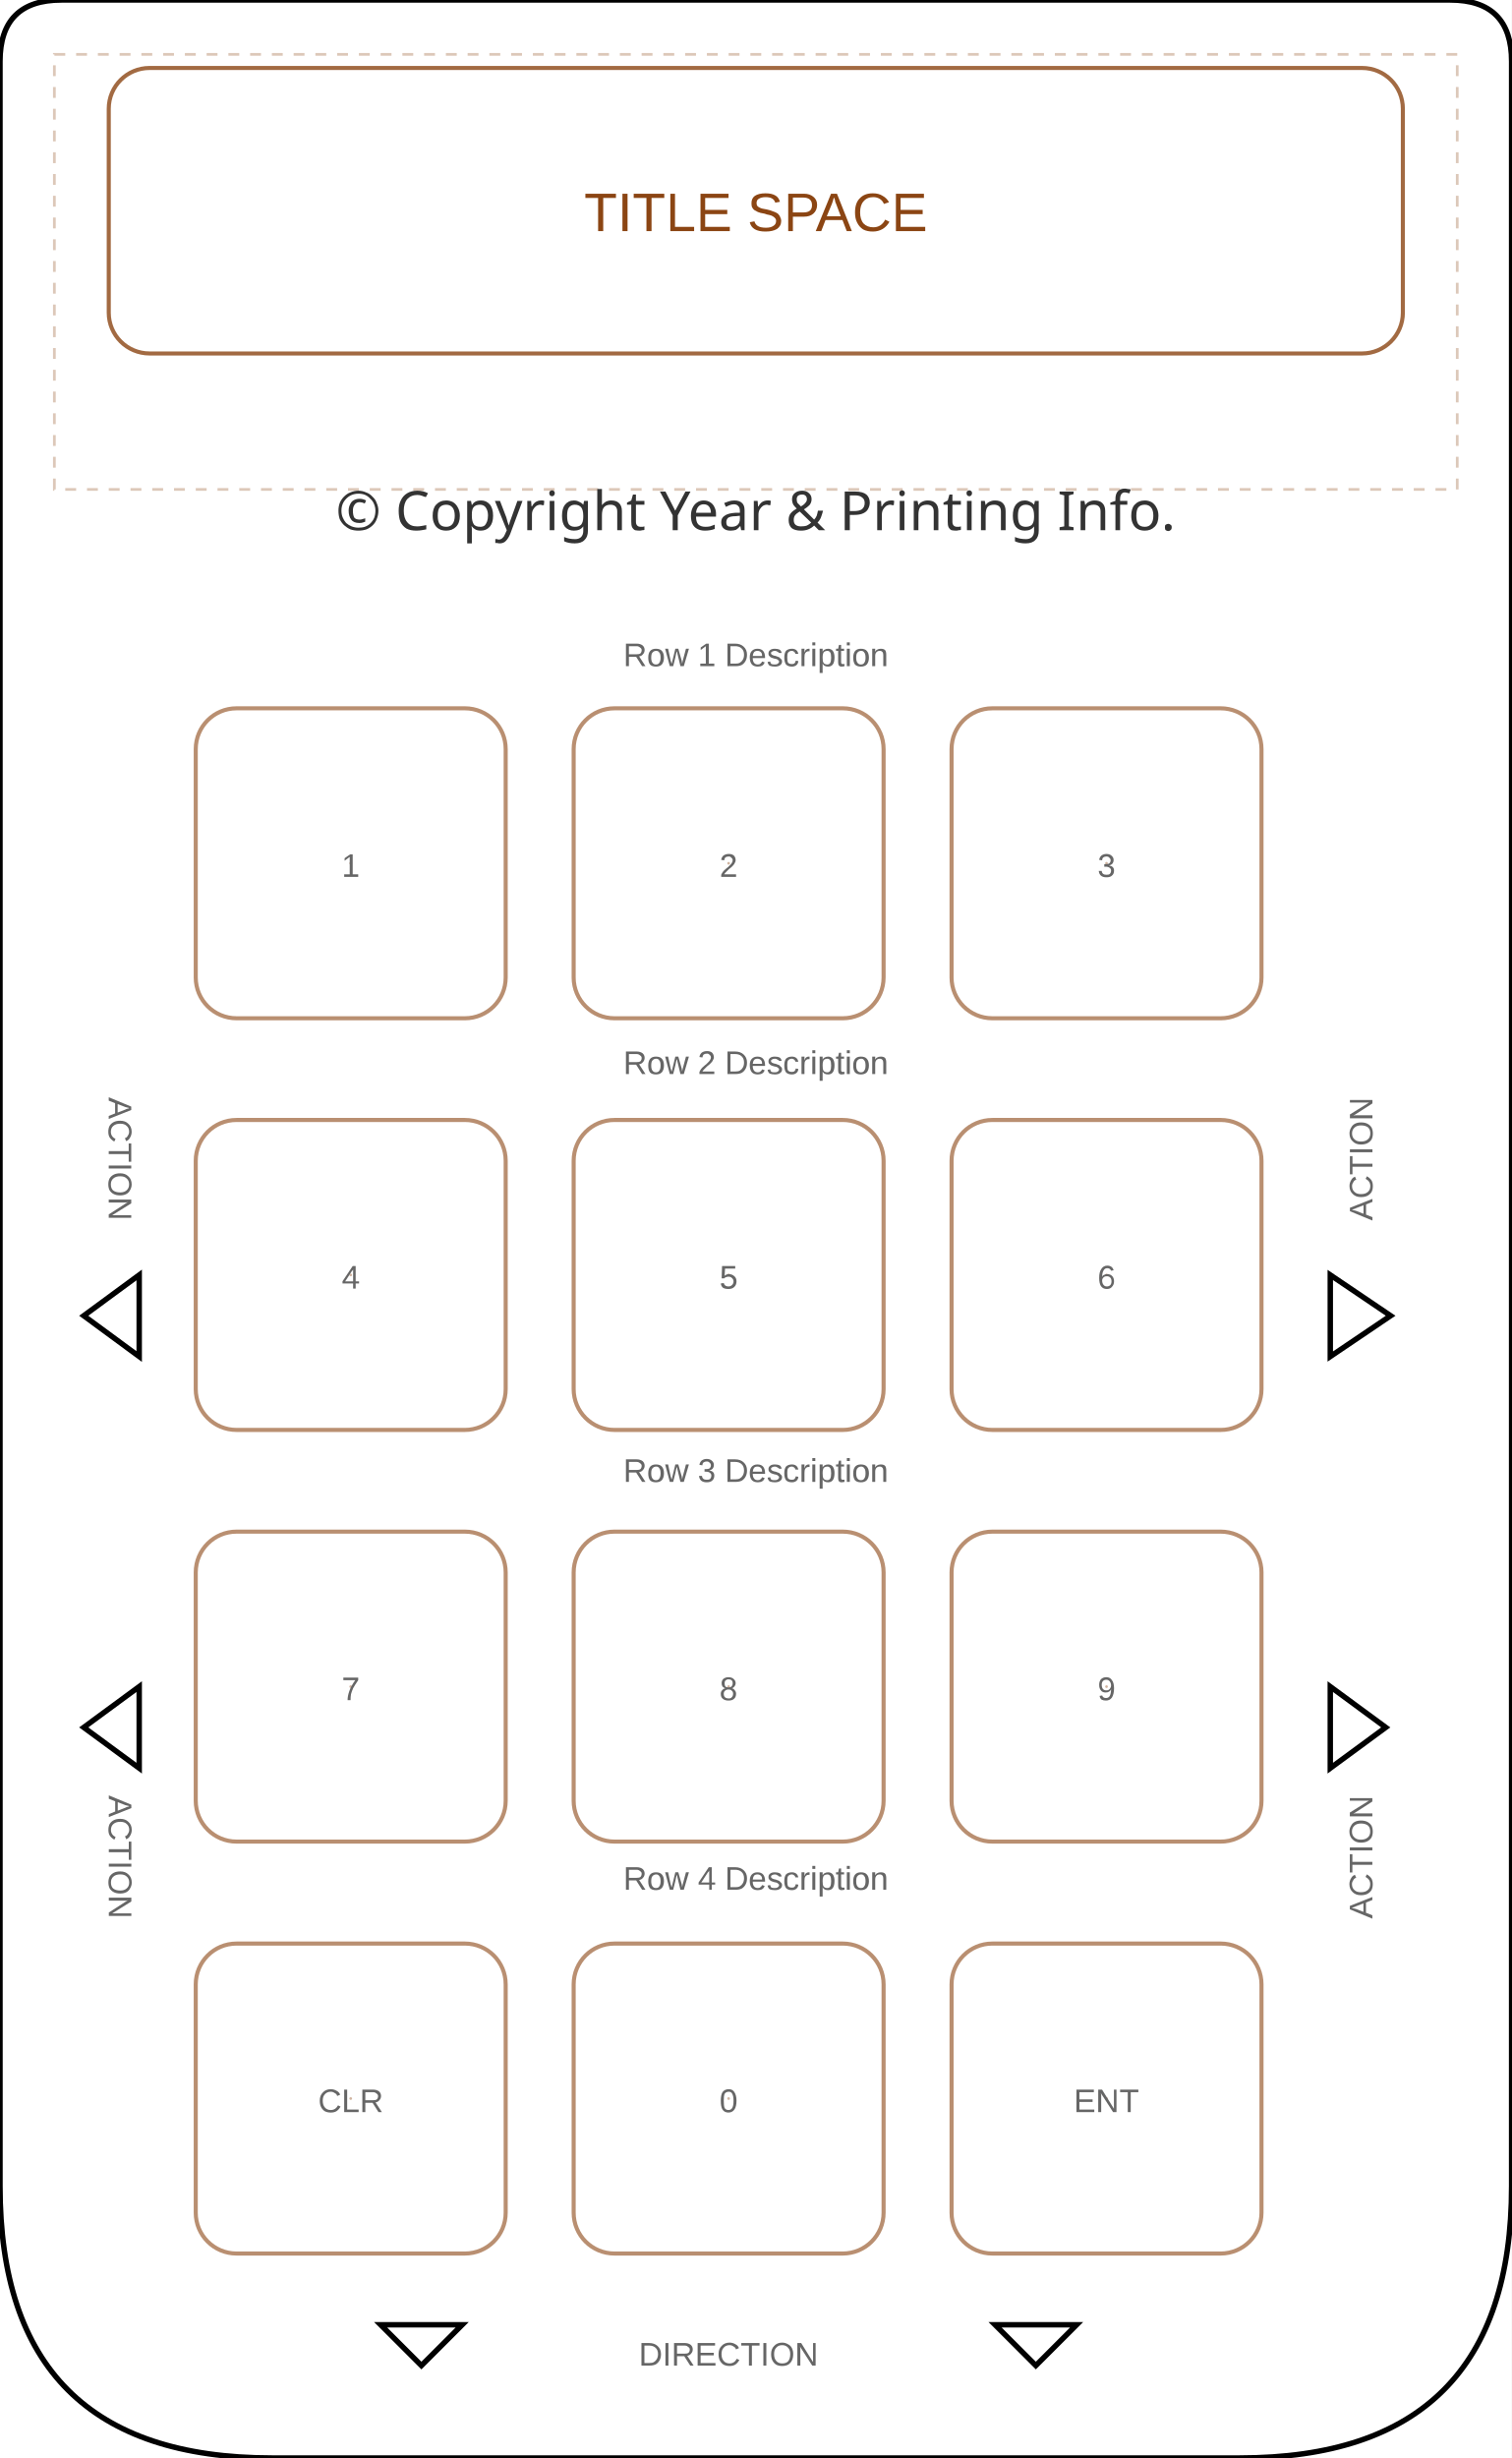
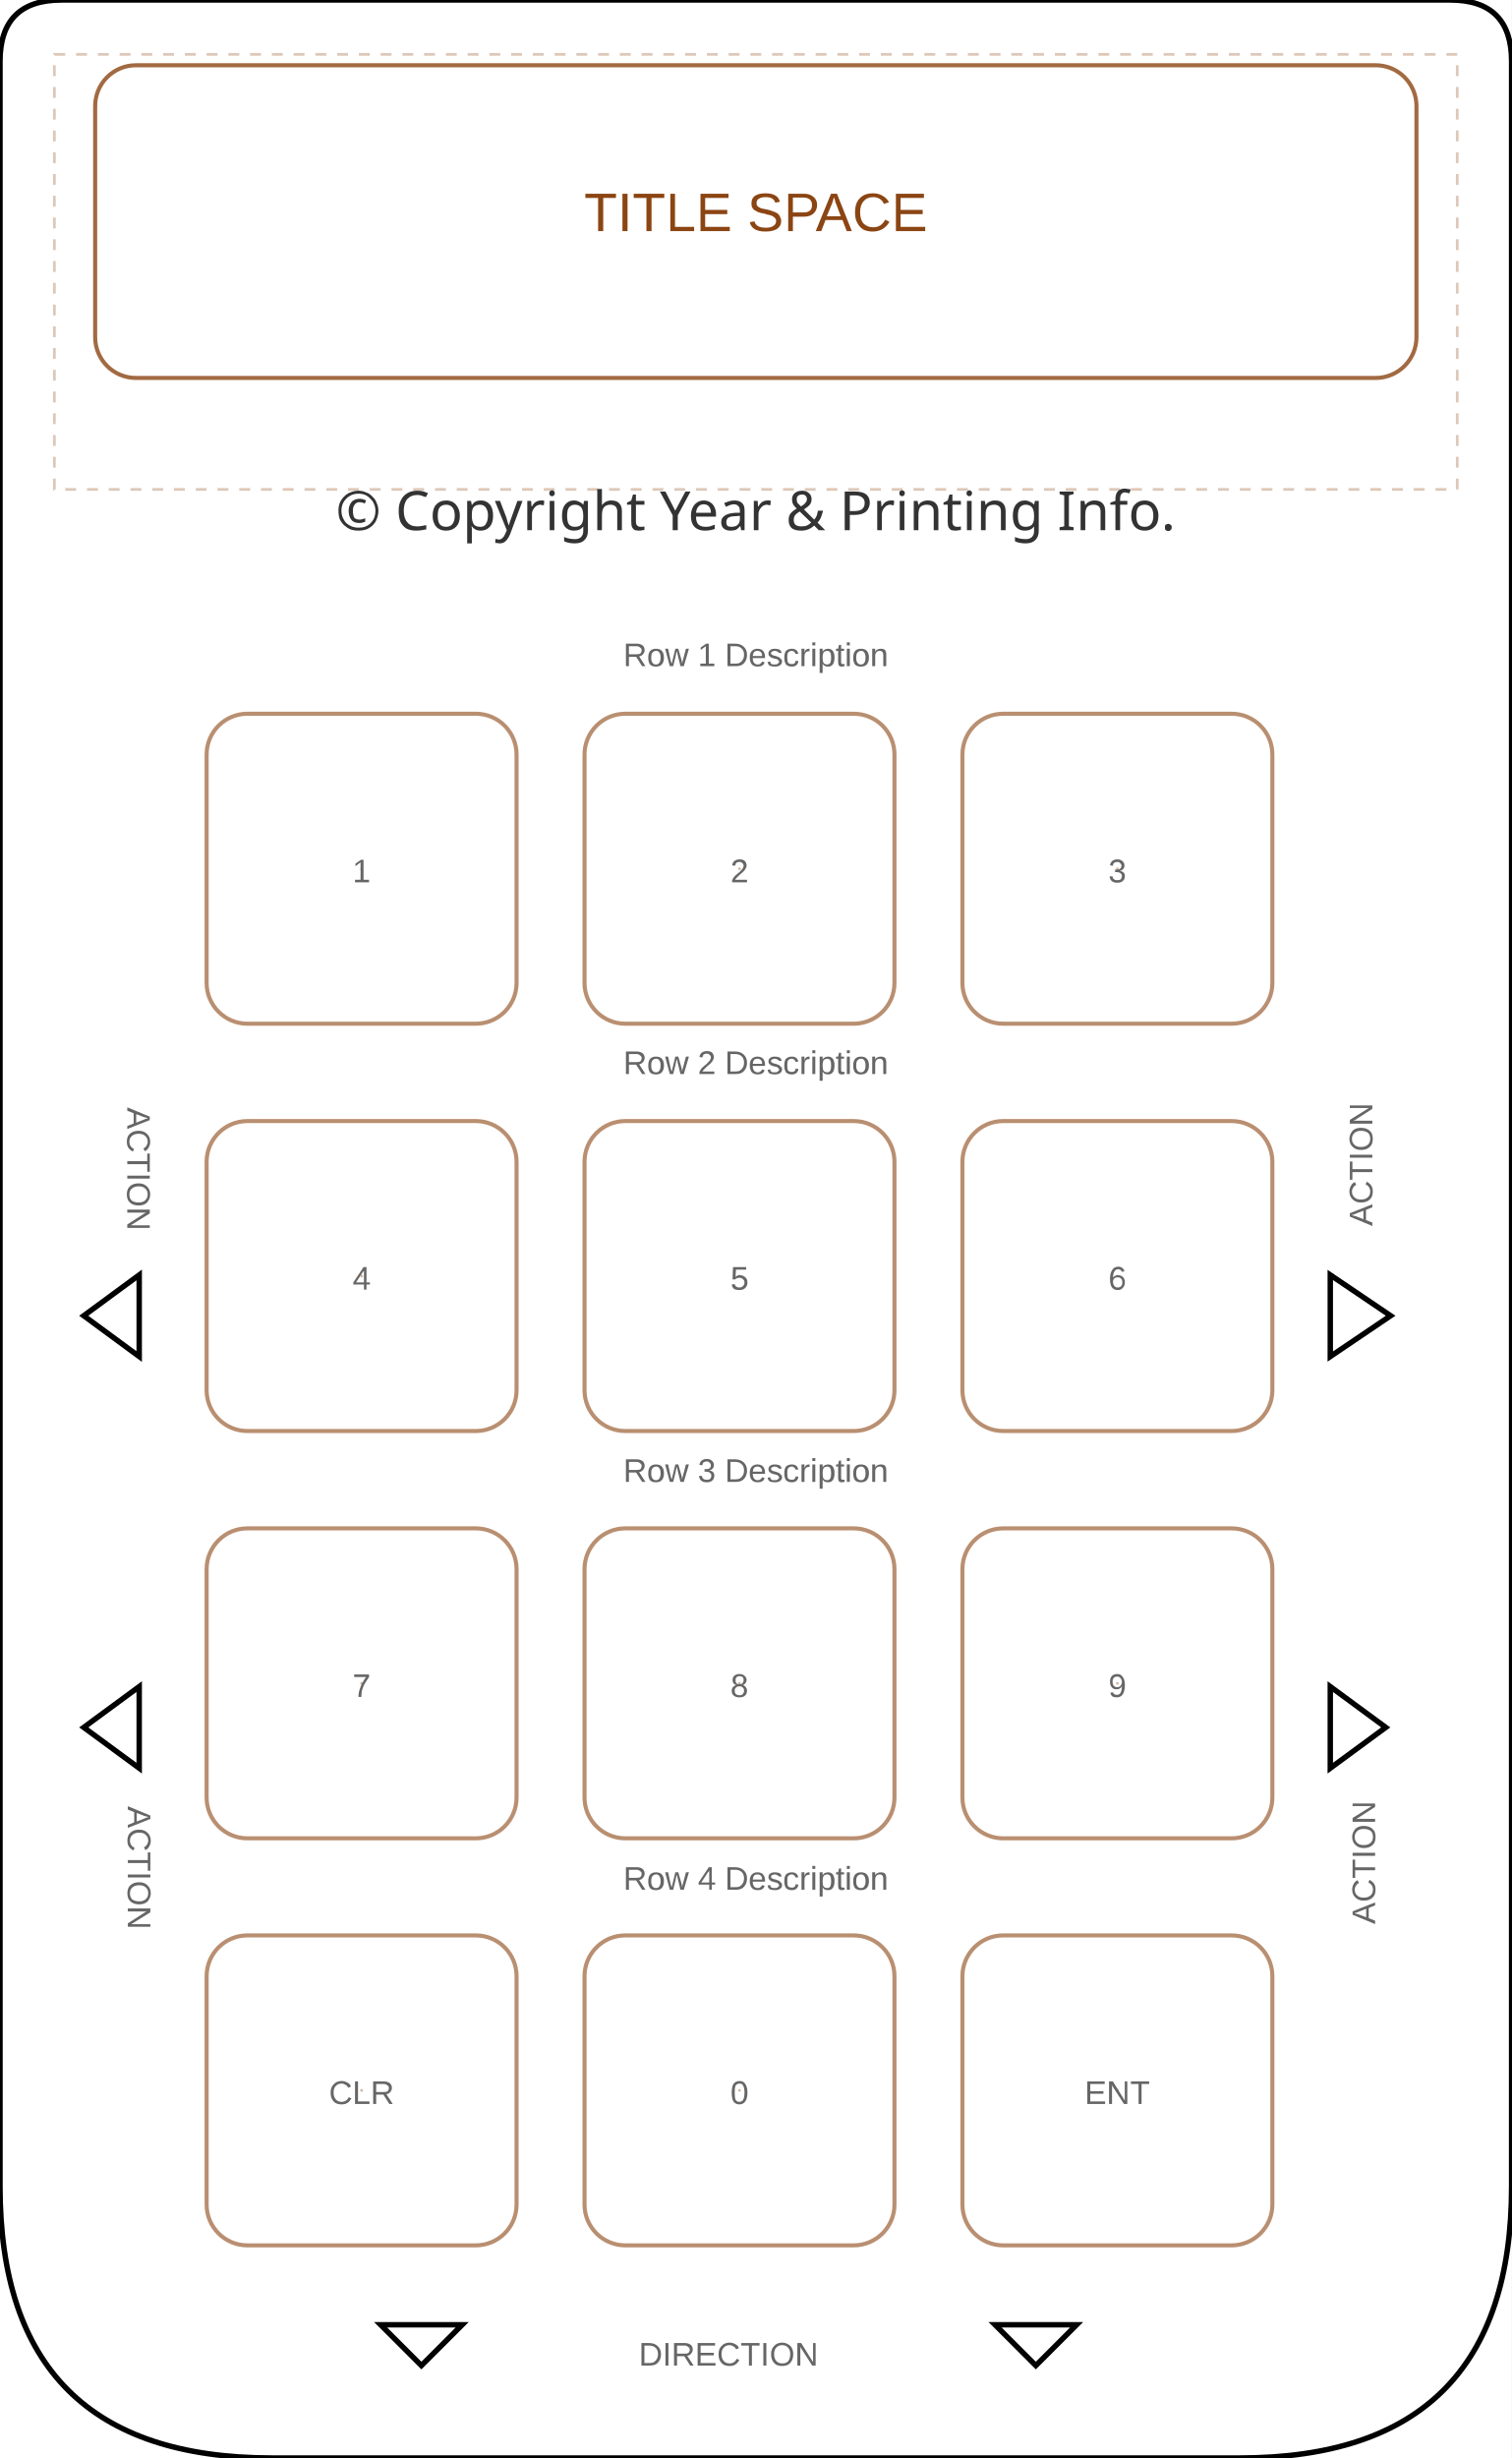
<svg xmlns="http://www.w3.org/2000/svg" width="55.6mm" height="90.4mm" viewBox="0 0 55.6 90.4">
  <defs>
    <style>
      .outline { fill: none; stroke: #000000; stroke-width: 0.2; }
      .guide { fill: none; stroke: #8B4513; stroke-width: 0.1; stroke-dasharray: 0.3,0.3; opacity: 0.5; }
      .button { fill: none; stroke: #8B4513; stroke-width: 0.15; opacity: 0.6; }
      .button_center { fill: #8B4513; opacity: 0.4; }
      .label { font-family: Arial, sans-serif; font-size: 2px; fill: #8B4513; }
      .label_small { font-family: Arial, sans-serif; font-size: 1.2px; fill: #666666; }
      .zone { fill: none; stroke: #8B4513; stroke-width: 0.1; stroke-dasharray: 0.4,0.4; opacity: 0.3; }
      .copyright { font-family: Arial Black, sans-serif; font-size: 2px; fill: #333333; }
    </style>
  </defs>
  <rect id="overlay-background" x="0" y="0" width="55.6" height="90.4" fill="#FFFFFF" />
  <path id="outer_boundary" d="M 2.26 0            L 53.34 0            Q 55.6 0 55.6 2.26            L 55.6 80.4            Q 55.6 90.4 45.6 90.4            L 10.0 90.4            Q 0 90.4 0 80.4            L 0 2.26            Q 0 0 2.26 0 Z" class="outline" />
  <rect id="title_bar_zone" x="2" y="2" width="51.6" height="16" class="zone" />
-   <rect id="title-background" x="4" y="2.5" width="47.6" height="10.5" rx="1.5" ry="1.5" fill="none" opacity="1.0" />
-   <rect id="title-border" x="4" y="2.5" width="47.6" height="10.5" rx="1.5" ry="1.5" fill="none" stroke="#8B4513" stroke-width="0.15" opacity="0.8" />
+   <rect id="title-background" x="3.5" y="2.4" width="48.6" height="11.5" rx="1.5" ry="1.5" fill="none" opacity="1.0" />
+   <rect id="title-border" x="3.5" y="2.4" width="48.6" height="11.5" rx="1.5" ry="1.5" fill="none" stroke="#8B4513" stroke-width="0.15" opacity="0.8" />
  <text id="title-text" x="27.8" y="8.5" text-anchor="middle" class="label">TITLE SPACE</text>
  <text id="copyright-text" x="27.8" y="19.5" text-anchor="middle" class="copyright">© Copyright Year &amp; Printing Info.</text>
  <g id="row_descriptions">
    <text id="row-desc-1" x="27.8" y="24.5" text-anchor="middle" class="label_small">Row 1 Description</text>
    <text id="row-desc-2" x="27.8" y="39.5" text-anchor="middle" class="label_small">Row 2 Description</text>
    <text id="row-desc-3" x="27.8" y="54.5" text-anchor="middle" class="label_small">Row 3 Description</text>
    <text id="row-desc-4" x="27.8" y="69.5" text-anchor="middle" class="label_small">Row 4 Description</text>
  </g>
  <g id="keypad_buttons">
-     <circle cx="12.90" cy="31.75" r="0.05" class="button_center" />
-     <rect x="7.20" y="26.05" width="11.4" height="11.4" rx="1.5" ry="1.5" class="button" />
-     <text id="btn-1" x="12.90" y="32.25" text-anchor="middle" class="label_small">1</text>
-     <circle cx="26.80" cy="31.75" r="0.05" class="button_center" />
-     <rect x="21.10" y="26.05" width="11.4" height="11.4" rx="1.5" ry="1.5" class="button" />
-     <text id="btn-2" x="26.80" y="32.25" text-anchor="middle" class="label_small">2</text>
-     <circle cx="40.70" cy="31.75" r="0.05" class="button_center" />
-     <rect x="35.00" y="26.05" width="11.4" height="11.4" rx="1.5" ry="1.5" class="button" />
-     <text id="btn-3" x="40.70" y="32.25" text-anchor="middle" class="label_small">3</text>
-     <circle cx="12.90" cy="46.89" r="0.05" class="button_center" />
-     <rect x="7.20" y="41.19" width="11.4" height="11.4" rx="1.5" ry="1.5" class="button" />
-     <text id="btn-4" x="12.90" y="47.39" text-anchor="middle" class="label_small">4</text>
-     <circle cx="26.80" cy="46.89" r="0.05" class="button_center" />
-     <rect x="21.10" y="41.19" width="11.4" height="11.4" rx="1.5" ry="1.5" class="button" />
-     <text id="btn-5" x="26.80" y="47.39" text-anchor="middle" class="label_small">5</text>
-     <circle cx="40.70" cy="46.89" r="0.05" class="button_center" />
-     <rect x="35.00" y="41.19" width="11.4" height="11.4" rx="1.5" ry="1.5" class="button" />
-     <text id="btn-6" x="40.70" y="47.39" text-anchor="middle" class="label_small">6</text>
-     <circle cx="12.90" cy="62.03" r="0.05" class="button_center" />
-     <rect x="7.20" y="56.33" width="11.4" height="11.4" rx="1.5" ry="1.5" class="button" />
-     <text id="btn-7" x="12.90" y="62.53" text-anchor="middle" class="label_small">7</text>
-     <circle cx="26.80" cy="62.03" r="0.05" class="button_center" />
-     <rect x="21.10" y="56.33" width="11.4" height="11.4" rx="1.5" ry="1.5" class="button" />
-     <text id="btn-8" x="26.80" y="62.53" text-anchor="middle" class="label_small">8</text>
-     <circle cx="40.70" cy="62.03" r="0.05" class="button_center" />
-     <rect x="35.00" y="56.33" width="11.4" height="11.4" rx="1.5" ry="1.5" class="button" />
-     <text id="btn-9" x="40.70" y="62.53" text-anchor="middle" class="label_small">9</text>
-     <circle cx="12.90" cy="77.18" r="0.05" class="button_center" />
-     <rect x="7.20" y="71.48" width="11.4" height="11.4" rx="1.5" ry="1.5" class="button" />
-     <text id="btn-clear" x="12.90" y="77.68" text-anchor="middle" class="label_small">CLR</text>
-     <circle cx="26.80" cy="77.18" r="0.05" class="button_center" />
-     <rect x="21.10" y="71.48" width="11.4" height="11.4" rx="1.5" ry="1.5" class="button" />
-     <text id="btn-0" x="26.80" y="77.68" text-anchor="middle" class="label_small">0</text>
-     <circle cx="40.70" cy="77.18" r="0.05" class="button_center" />
-     <rect x="35.00" y="71.48" width="11.4" height="11.4" rx="1.5" ry="1.5" class="button" />
-     <text id="btn-enter" x="40.70" y="77.68" text-anchor="middle" class="label_small">ENT</text>
+     <circle cx="13.30" cy="31.95" r="0.05" class="button_center" />
+     <rect x="7.60" y="26.25" width="11.4" height="11.4" rx="1.5" ry="1.5" class="button" />
+     <text id="btn-1" x="13.30" y="32.45" text-anchor="middle" class="label_small">1</text>
+     <circle cx="27.20" cy="31.95" r="0.05" class="button_center" />
+     <rect x="21.50" y="26.25" width="11.4" height="11.4" rx="1.5" ry="1.5" class="button" />
+     <text id="btn-2" x="27.20" y="32.45" text-anchor="middle" class="label_small">2</text>
+     <circle cx="41.10" cy="31.95" r="0.05" class="button_center" />
+     <rect x="35.40" y="26.25" width="11.4" height="11.4" rx="1.5" ry="1.5" class="button" />
+     <text id="btn-3" x="41.10" y="32.45" text-anchor="middle" class="label_small">3</text>
+     <circle cx="13.30" cy="46.93" r="0.05" class="button_center" />
+     <rect x="7.60" y="41.23" width="11.4" height="11.4" rx="1.5" ry="1.5" class="button" />
+     <text id="btn-4" x="13.30" y="47.43" text-anchor="middle" class="label_small">4</text>
+     <circle cx="27.20" cy="46.93" r="0.05" class="button_center" />
+     <rect x="21.50" y="41.23" width="11.4" height="11.4" rx="1.5" ry="1.5" class="button" />
+     <text id="btn-5" x="27.20" y="47.43" text-anchor="middle" class="label_small">5</text>
+     <circle cx="41.10" cy="46.93" r="0.05" class="button_center" />
+     <rect x="35.40" y="41.23" width="11.4" height="11.4" rx="1.5" ry="1.5" class="button" />
+     <text id="btn-6" x="41.10" y="47.43" text-anchor="middle" class="label_small">6</text>
+     <circle cx="13.30" cy="61.91" r="0.05" class="button_center" />
+     <rect x="7.60" y="56.21" width="11.4" height="11.4" rx="1.5" ry="1.5" class="button" />
+     <text id="btn-7" x="13.30" y="62.41" text-anchor="middle" class="label_small">7</text>
+     <circle cx="27.20" cy="61.91" r="0.05" class="button_center" />
+     <rect x="21.50" y="56.21" width="11.4" height="11.4" rx="1.5" ry="1.5" class="button" />
+     <text id="btn-8" x="27.20" y="62.41" text-anchor="middle" class="label_small">8</text>
+     <circle cx="41.10" cy="61.91" r="0.05" class="button_center" />
+     <rect x="35.40" y="56.21" width="11.4" height="11.4" rx="1.5" ry="1.5" class="button" />
+     <text id="btn-9" x="41.10" y="62.41" text-anchor="middle" class="label_small">9</text>
+     <circle cx="13.30" cy="76.88" r="0.05" class="button_center" />
+     <rect x="7.60" y="71.18" width="11.4" height="11.4" rx="1.5" ry="1.5" class="button" />
+     <text id="btn-clear" x="13.30" y="77.38" text-anchor="middle" class="label_small">CLR</text>
+     <circle cx="27.20" cy="76.88" r="0.05" class="button_center" />
+     <rect x="21.50" y="71.18" width="11.4" height="11.4" rx="1.5" ry="1.5" class="button" />
+     <text id="btn-0" x="27.20" y="77.38" text-anchor="middle" class="label_small">0</text>
+     <circle cx="41.10" cy="76.88" r="0.05" class="button_center" />
+     <rect x="35.40" y="71.18" width="11.4" height="11.4" rx="1.5" ry="1.5" class="button" />
+     <text id="btn-enter" x="41.10" y="77.38" text-anchor="middle" class="label_small">ENT</text>
  </g>
  <g id="grid_info" display="none">
    <text x="27.8" y="1.5" text-anchor="middle" class="label_small">
      Expanded Layout: 11.4mm buttons | Spacing: 16.8mm (H) × 15mm (V) | Starts at 24.8mm from top
    </text>
  </g>
  <g id="left_action_buttons">
    <g id="top-left-action">
      <polygon id="top-left-arrow" points="5.12,46.89 3.08,48.39 5.12,49.89" fill="none" stroke="#000000" stroke-width="0.2" opacity="1" />
-       <text id="top-left-label" x="4.0" y="44.89" text-anchor="end" transform="rotate(90, 4.0, 44.89)" class="label_small">ACTION</text>
+       <text id="top-left-label" x="2.82" y="45.06" text-anchor="end" transform="rotate(90, 3.65, 46.09)" class="label_small">ACTION</text>
    </g>
    <g id="bottom-left-action">
      <polygon id="bottom-left-arrow" points="5.12,62.03 3.08,63.53 5.12,65.03" fill="none" stroke="#000000" stroke-width="0.2" opacity="1" />
-       <text id="bottom-left-label" x="4.0" y="66.03" text-anchor="start" transform="rotate(90, 4.0, 66.03)" class="label_small">ACTION</text>
+       <text id="bottom-left-label" x="4.4" y="65.33" text-anchor="start" transform="rotate(90, 4.0, 66.03)" class="label_small">ACTION</text>
    </g>
    <text id="action-desc-left" x="2.0" y="55.0" text-anchor="middle" transform="rotate(90, 2.0, 55.0)" class="label_small" />
  </g>
  <g id="right_action_buttons">
    <g id="top-right-action">
      <polygon id="top-right-arrow" points="48.93,46.89 51.15,48.39 48.93,49.89" fill="none" stroke="#000000" stroke-width="0.2" opacity="1" />
-       <text id="top-right-label" x="50.48" y="44.89" text-anchor="start" transform="rotate(-90, 50.48, 44.89)" class="label_small">ACTION</text>
+       <text id="top-right-label" x="47.78" y="45.19" text-anchor="start" transform="rotate(-90, 49.08, 43.79)" class="label_small">ACTION</text>
    </g>
    <g id="bottom-right-action">
      <polygon id="bottom-right-arrow" points="48.93,62.03 50.97,63.53 48.93,65.03" fill="none" stroke="#000000" stroke-width="0.2" opacity="1" />
-       <text id="bottom-right-label" x="50.48" y="66.03" text-anchor="end" transform="rotate(-90, 50.48, 66.03)" class="label_small">ACTION</text>
+       <text id="bottom-right-label" x="50.28" y="66.13" text-anchor="end" transform="rotate(-90, 50.48, 66.03)" class="label_small">ACTION</text>
    </g>
    <text id="action-desc-right" x="53.6" y="55.0" text-anchor="middle" transform="rotate(-90, 53.6, 55.0)" class="label_small" />
  </g>
  <g id="bottom_arrows">
    <polygon id="disc-left-arrow" points="15.5,87 17,85.5 14,85.5" fill="none" stroke="#000000" stroke-width="0.2" opacity="1" />
    <text id="bottom-text" x="26.8" y="87" text-anchor="middle" class="label_small">DIRECTION</text>
    <polygon id="disc-right-arrow" points="38.1,87 39.6,85.5 36.6,85.5" fill="none" stroke="#000000" stroke-width="0.2" opacity="1" />
  </g>
</svg>
